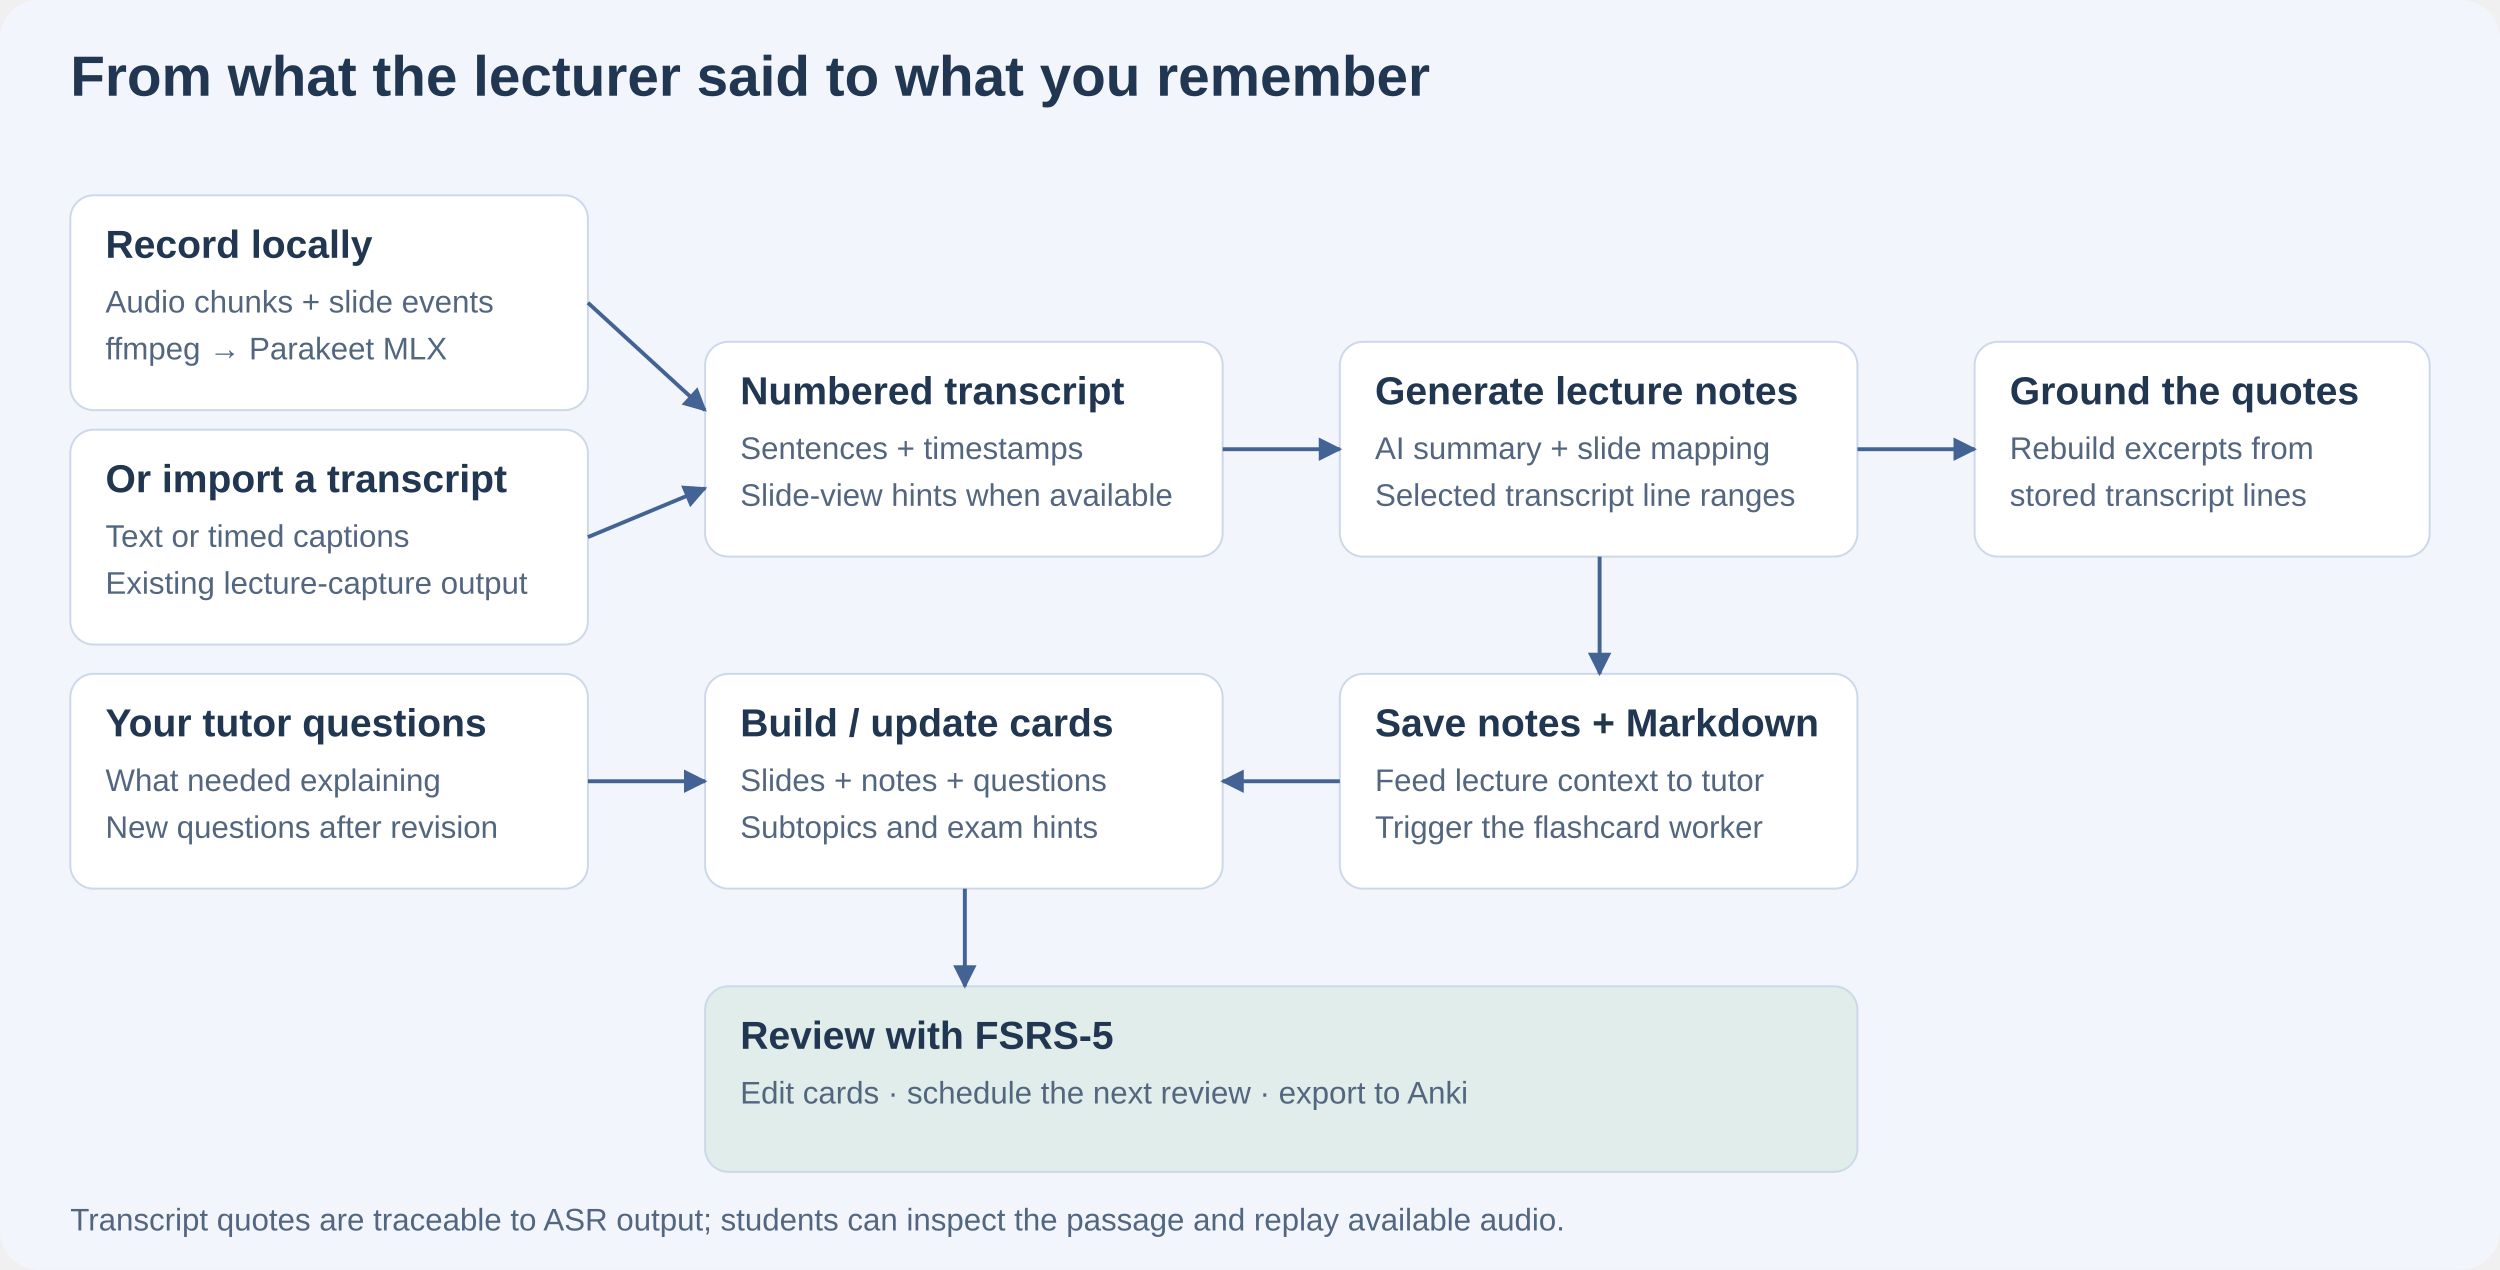
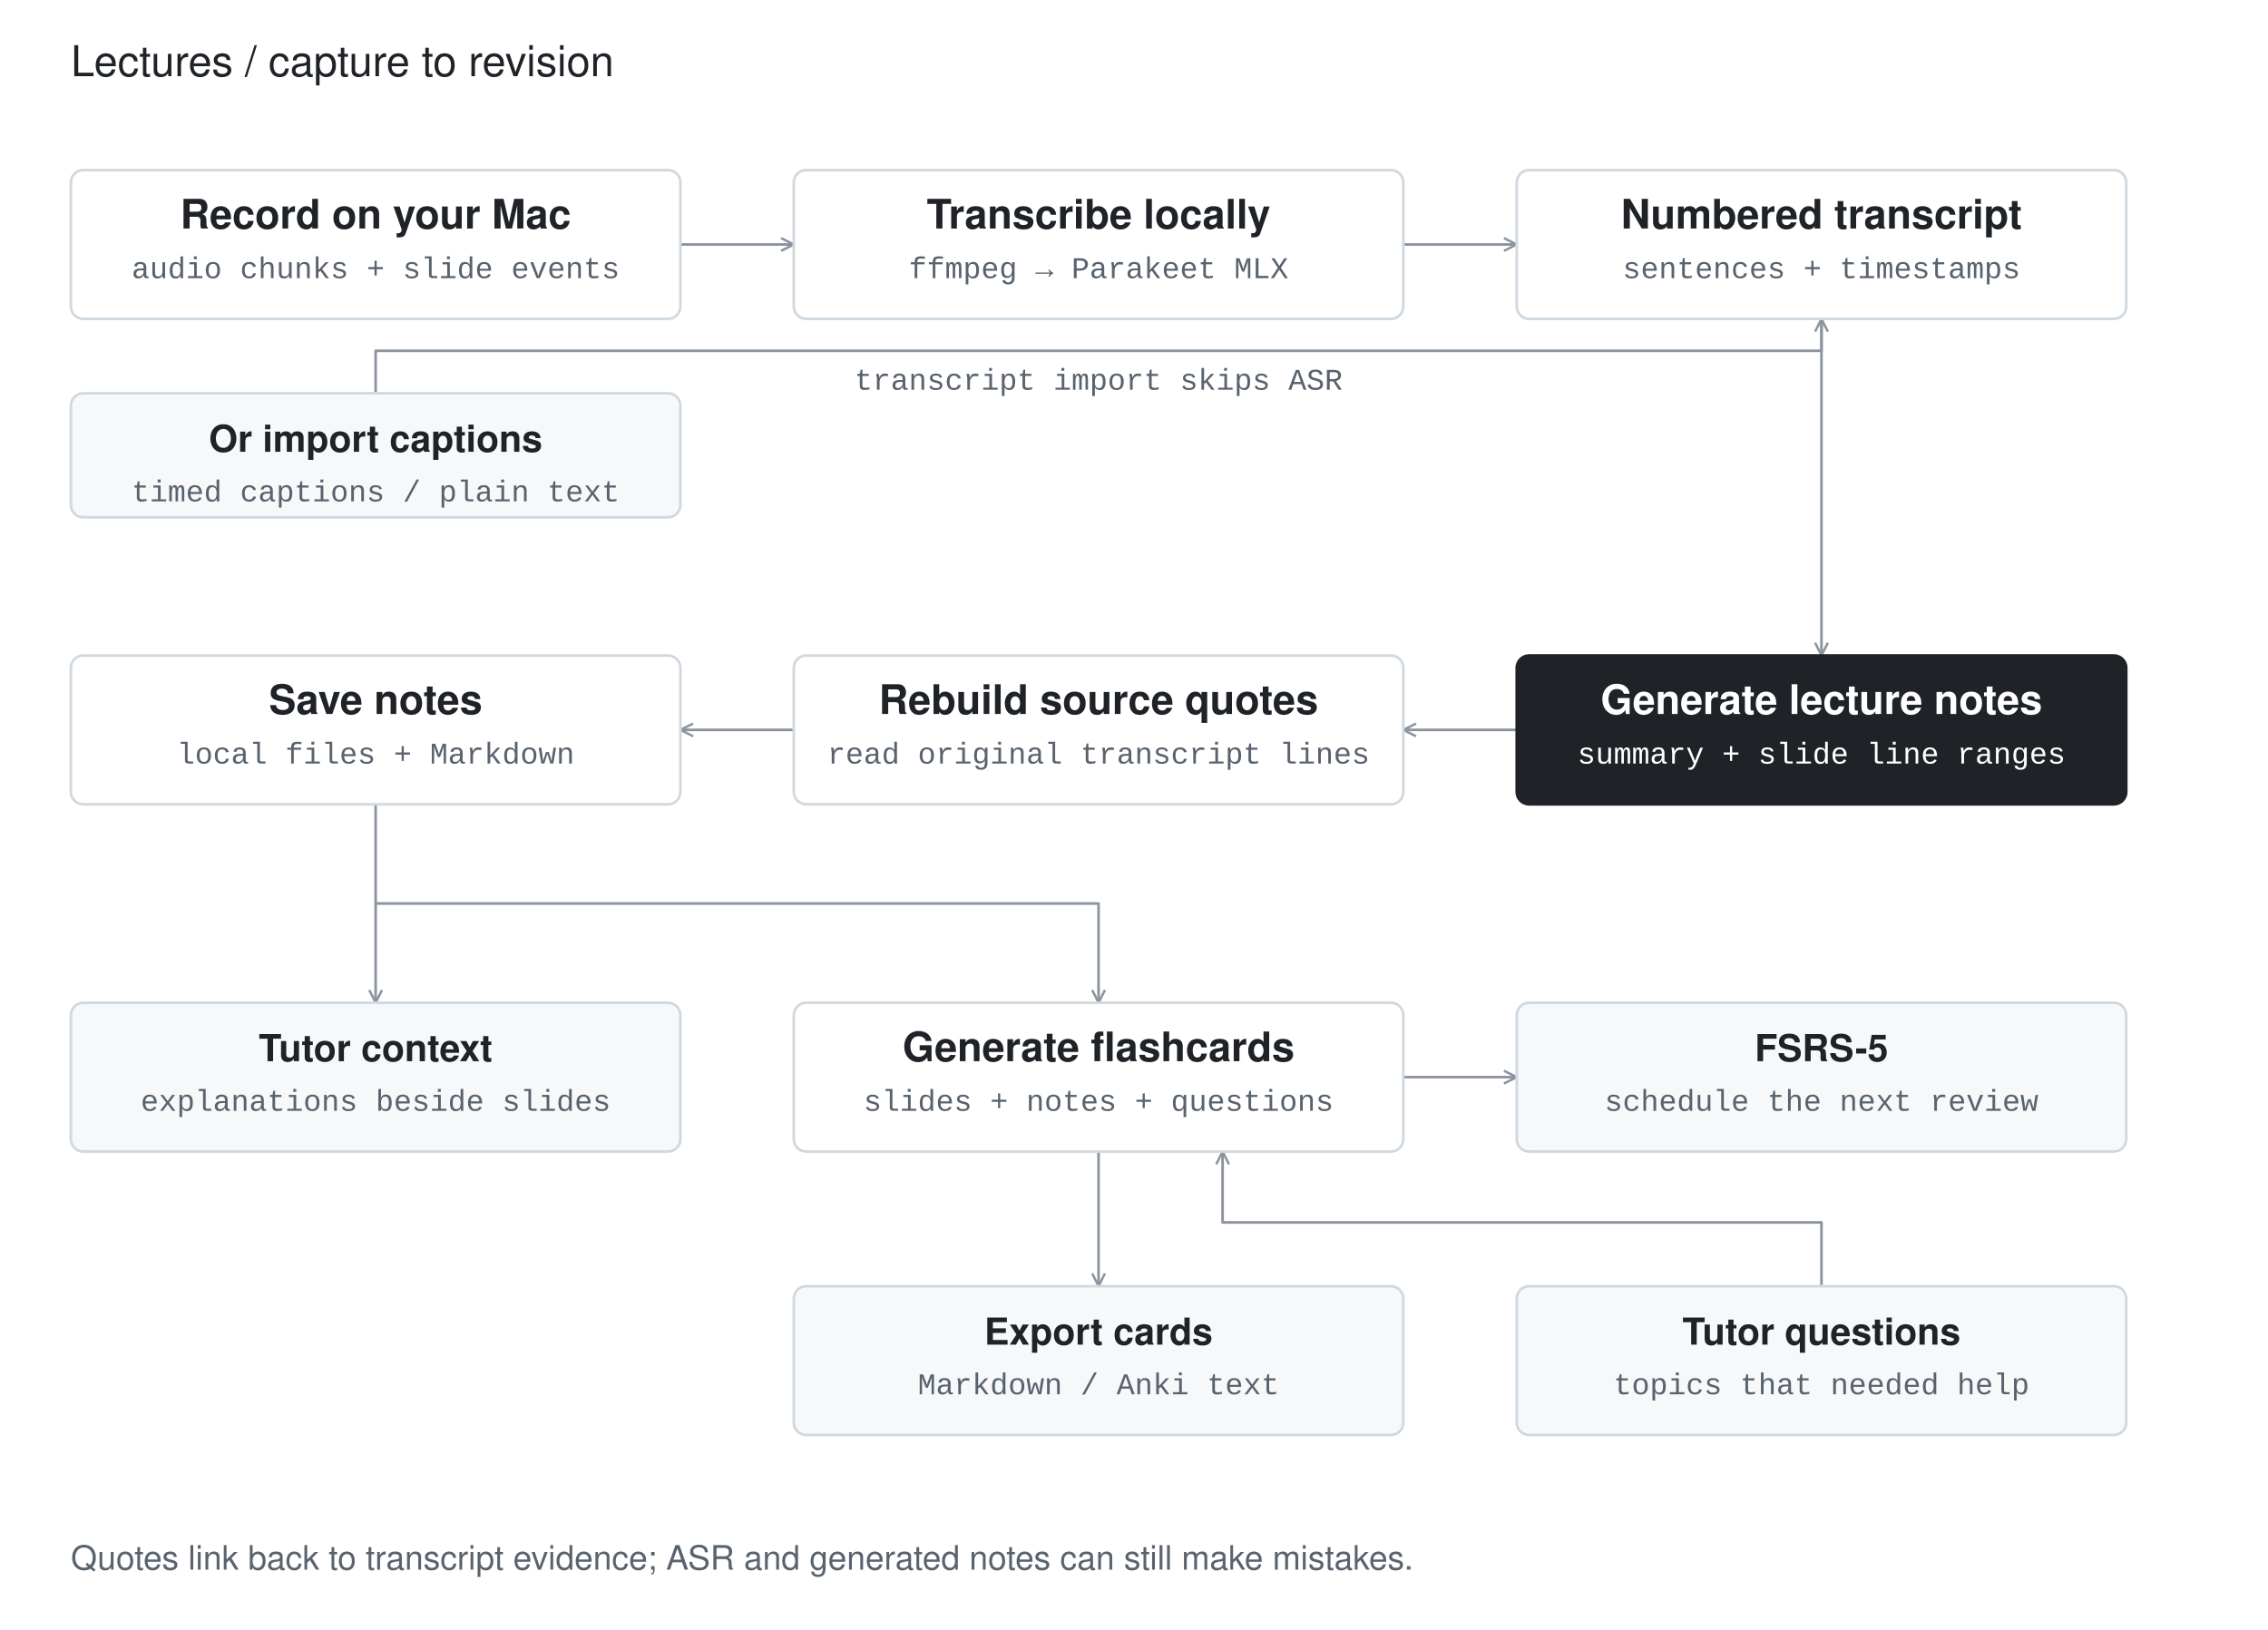
- <svg xmlns="http://www.w3.org/2000/svg" width="1280" height="650" viewBox="0 0 1280 650" role="img" aria-labelledby="title desc">
+ <svg xmlns="http://www.w3.org/2000/svg" width="1280" height="920" viewBox="0 0 1280 920" role="img" aria-labelledby="title desc">
+   <rect width="1280" height="920" fill="#ffffff" />
  <defs>
-     <marker id="a" viewBox="0 0 10 10" refX="9" refY="5" markerWidth="6" markerHeight="6" orient="auto">
-       <path d="M0 0 L10 5 L0 10z" fill="#426393" />
+     <marker id="arrow" viewBox="0 0 10 10" refX="9" refY="5" markerWidth="6" markerHeight="6" orient="auto-start-reverse">
+       <path d="M1 1 L9 5 L1 9" fill="none" stroke="#8c959f" stroke-width="1.5" />
    </marker>
  </defs>
-   <rect width="1280" height="650" rx="20" fill="#f2f5fb" />
-   <g font-family="Arial, Helvetica, sans-serif">
-     <text x="36" y="49" font-size="29" font-weight="700" fill="#213650" text-anchor="start">From what the lecturer said to what you remember</text>
-     <rect x="36" y="100" width="265" height="110" rx="12" fill="#fff" stroke="#ccd8e9" />
-     <text x="54" y="132" font-size="20" font-weight="700" fill="#213650" text-anchor="start">Record locally</text>
-     <text x="54" y="160" font-size="16" font-weight="400" fill="#536680" text-anchor="start">Audio chunks + slide events</text>
-     <text x="54" y="184" font-size="16" font-weight="400" fill="#536680" text-anchor="start">ffmpeg → Parakeet MLX</text>
-     <rect x="36" y="220" width="265" height="110" rx="12" fill="#fff" stroke="#ccd8e9" />
-     <text x="54" y="252" font-size="20" font-weight="700" fill="#213650" text-anchor="start">Or import a transcript</text>
-     <text x="54" y="280" font-size="16" font-weight="400" fill="#536680" text-anchor="start">Text or timed captions</text>
-     <text x="54" y="304" font-size="16" font-weight="400" fill="#536680" text-anchor="start">Existing lecture-capture output</text>
-     <rect x="361" y="175" width="265" height="110" rx="12" fill="#fff" stroke="#ccd8e9" />
-     <text x="379" y="207" font-size="20" font-weight="700" fill="#213650" text-anchor="start">Numbered transcript</text>
-     <text x="379" y="235" font-size="16" font-weight="400" fill="#536680" text-anchor="start">Sentences + timestamps</text>
-     <text x="379" y="259" font-size="16" font-weight="400" fill="#536680" text-anchor="start">Slide-view hints when available</text>
-     <path d="M301 155 L361 210" stroke="#426393" stroke-width="2" fill="none" marker-end="url(#a)" />
-     <path d="M301 275 L361 250" stroke="#426393" stroke-width="2" fill="none" marker-end="url(#a)" />
-     <rect x="686" y="175" width="265" height="110" rx="12" fill="#fff" stroke="#ccd8e9" />
-     <text x="704" y="207" font-size="20" font-weight="700" fill="#213650" text-anchor="start">Generate lecture notes</text>
-     <text x="704" y="235" font-size="16" font-weight="400" fill="#536680" text-anchor="start">AI summary + slide mapping</text>
-     <text x="704" y="259" font-size="16" font-weight="400" fill="#536680" text-anchor="start">Selected transcript line ranges</text>
-     <path d="M626 230 L686 230" stroke="#426393" stroke-width="2" fill="none" marker-end="url(#a)" />
-     <rect x="1011" y="175" width="233" height="110" rx="12" fill="#fff" stroke="#ccd8e9" />
-     <text x="1029" y="207" font-size="20" font-weight="700" fill="#213650" text-anchor="start">Ground the quotes</text>
-     <text x="1029" y="235" font-size="16" font-weight="400" fill="#536680" text-anchor="start">Rebuild excerpts from</text>
-     <text x="1029" y="259" font-size="16" font-weight="400" fill="#536680" text-anchor="start">stored transcript lines</text>
-     <path d="M951 230 L1011 230" stroke="#426393" stroke-width="2" fill="none" marker-end="url(#a)" />
-     <rect x="686" y="345" width="265" height="110" rx="12" fill="#fff" stroke="#ccd8e9" />
-     <text x="704" y="377" font-size="20" font-weight="700" fill="#213650" text-anchor="start">Save notes + Markdown</text>
-     <text x="704" y="405" font-size="16" font-weight="400" fill="#536680" text-anchor="start">Feed lecture context to tutor</text>
-     <text x="704" y="429" font-size="16" font-weight="400" fill="#536680" text-anchor="start">Trigger the flashcard worker</text>
-     <path d="M819 285 L819 345" stroke="#426393" stroke-width="2" fill="none" marker-end="url(#a)" />
-     <rect x="36" y="345" width="265" height="110" rx="12" fill="#fff" stroke="#ccd8e9" />
-     <text x="54" y="377" font-size="20" font-weight="700" fill="#213650" text-anchor="start">Your tutor questions</text>
-     <text x="54" y="405" font-size="16" font-weight="400" fill="#536680" text-anchor="start">What needed explaining</text>
-     <text x="54" y="429" font-size="16" font-weight="400" fill="#536680" text-anchor="start">New questions after revision</text>
-     <rect x="361" y="345" width="265" height="110" rx="12" fill="#fff" stroke="#ccd8e9" />
-     <text x="379" y="377" font-size="20" font-weight="700" fill="#213650" text-anchor="start">Build / update cards</text>
-     <text x="379" y="405" font-size="16" font-weight="400" fill="#536680" text-anchor="start">Slides + notes + questions</text>
-     <text x="379" y="429" font-size="16" font-weight="400" fill="#536680" text-anchor="start">Subtopics and exam hints</text>
-     <path d="M301 400 L361 400" stroke="#426393" stroke-width="2" fill="none" marker-end="url(#a)" />
-     <path d="M686 400 L626 400" stroke="#426393" stroke-width="2" fill="none" marker-end="url(#a)" />
-     <rect x="361" y="505" width="590" height="95" rx="12" fill="#e0edea" stroke="#ccd8e9" />
-     <text x="379" y="537" font-size="20" font-weight="700" fill="#213650" text-anchor="start">Review with FSRS-5</text>
-     <text x="379" y="565" font-size="16" font-weight="400" fill="#536680" text-anchor="start">Edit cards · schedule the next review · export to Anki</text>
-     <path d="M494 455 L494 505" stroke="#426393" stroke-width="2" fill="none" marker-end="url(#a)" />
-     <text x="36" y="630" font-size="16" font-weight="400" fill="#536680" text-anchor="start">Transcript quotes are traceable to ASR output; students can inspect the passage and replay available audio.</text>
+   <g font-family="Helvetica Neue, Helvetica, Arial, sans-serif">
+     <text x="40" y="43" font-size="24" font-weight="500" fill="#1f2328" text-anchor="start">Lectures / capture to revision</text>
+     <path d="M384 138 H448" fill="none" stroke="#8c959f" stroke-width="1.5" stroke-linejoin="round" marker-end="url(#arrow)" />
+     <path d="M792 138 H856" fill="none" stroke="#8c959f" stroke-width="1.5" stroke-linejoin="round" marker-end="url(#arrow)" />
+     <path d="M212 222 V198 H1028 V180" fill="none" stroke="#8c959f" stroke-width="1.5" stroke-linejoin="round" marker-end="url(#arrow)" />
+     <text x="620" y="220" font-size="17" font-weight="400" fill="#59636e" text-anchor="middle" font-family="SFMono-Regular, Consolas, Liberation Mono, monospace">transcript import skips ASR</text>
+     <path d="M1028 180 V370" fill="none" stroke="#8c959f" stroke-width="1.5" stroke-linejoin="round" marker-end="url(#arrow)" />
+     <path d="M856 412 H792" fill="none" stroke="#8c959f" stroke-width="1.5" stroke-linejoin="round" marker-end="url(#arrow)" />
+     <path d="M448 412 H384" fill="none" stroke="#8c959f" stroke-width="1.5" stroke-linejoin="round" marker-end="url(#arrow)" />
+     <path d="M212 454 V510 H620 V566" fill="none" stroke="#8c959f" stroke-width="1.5" stroke-linejoin="round" marker-end="url(#arrow)" />
+     <path d="M212 510 V566" fill="none" stroke="#8c959f" stroke-width="1.5" stroke-linejoin="round" marker-end="url(#arrow)" />
+     <path d="M792 608 H856" fill="none" stroke="#8c959f" stroke-width="1.5" stroke-linejoin="round" marker-end="url(#arrow)" />
+     <path d="M620 650 V726" fill="none" stroke="#8c959f" stroke-width="1.5" stroke-linejoin="round" marker-end="url(#arrow)" />
+     <path d="M1028 726 V690 H690 V650" fill="none" stroke="#8c959f" stroke-width="1.5" stroke-linejoin="round" marker-end="url(#arrow)" />
+     <rect x="40" y="96" width="344" height="84" rx="7" fill="#ffffff" stroke="#d1d9e0" stroke-width="1.5" />
+     <text x="212.0" y="129" font-size="23" font-weight="600" fill="#1f2328" text-anchor="middle">Record on your Mac</text>
+     <text x="212.0" y="157" font-size="17" font-weight="400" fill="#59636e" text-anchor="middle" font-family="SFMono-Regular, Consolas, Liberation Mono, monospace">audio chunks + slide events</text>
+     <rect x="448" y="96" width="344" height="84" rx="7" fill="#ffffff" stroke="#d1d9e0" stroke-width="1.5" />
+     <text x="620.0" y="129" font-size="23" font-weight="600" fill="#1f2328" text-anchor="middle">Transcribe locally</text>
+     <text x="620.0" y="157" font-size="17" font-weight="400" fill="#59636e" text-anchor="middle" font-family="SFMono-Regular, Consolas, Liberation Mono, monospace">ffmpeg → Parakeet MLX</text>
+     <rect x="856" y="96" width="344" height="84" rx="7" fill="#ffffff" stroke="#d1d9e0" stroke-width="1.5" />
+     <text x="1028.0" y="129" font-size="23" font-weight="600" fill="#1f2328" text-anchor="middle">Numbered transcript</text>
+     <text x="1028.0" y="157" font-size="17" font-weight="400" fill="#59636e" text-anchor="middle" font-family="SFMono-Regular, Consolas, Liberation Mono, monospace">sentences + timestamps</text>
+     <rect x="40" y="222" width="344" height="70" rx="7" fill="#f6f8fa" stroke="#d1d9e0" stroke-width="1.5" />
+     <text x="212.0" y="255" font-size="21" font-weight="600" fill="#1f2328" text-anchor="middle">Or import captions</text>
+     <text x="212.0" y="283" font-size="17" font-weight="400" fill="#59636e" text-anchor="middle" font-family="SFMono-Regular, Consolas, Liberation Mono, monospace">timed captions / plain text</text>
+     <rect x="856" y="370" width="344" height="84" rx="7" fill="#1f2328" stroke="#1f2328" stroke-width="1.5" />
+     <text x="1028.0" y="403" font-size="23" font-weight="600" fill="#ffffff" text-anchor="middle">Generate lecture notes</text>
+     <text x="1028.0" y="431" font-size="17" font-weight="400" fill="#ffffff" text-anchor="middle" font-family="SFMono-Regular, Consolas, Liberation Mono, monospace">summary + slide line ranges</text>
+     <rect x="448" y="370" width="344" height="84" rx="7" fill="#ffffff" stroke="#d1d9e0" stroke-width="1.5" />
+     <text x="620.0" y="403" font-size="23" font-weight="600" fill="#1f2328" text-anchor="middle">Rebuild source quotes</text>
+     <text x="620.0" y="431" font-size="17" font-weight="400" fill="#59636e" text-anchor="middle" font-family="SFMono-Regular, Consolas, Liberation Mono, monospace">read original transcript lines</text>
+     <rect x="40" y="370" width="344" height="84" rx="7" fill="#ffffff" stroke="#d1d9e0" stroke-width="1.5" />
+     <text x="212.0" y="403" font-size="23" font-weight="600" fill="#1f2328" text-anchor="middle">Save notes</text>
+     <text x="212.0" y="431" font-size="17" font-weight="400" fill="#59636e" text-anchor="middle" font-family="SFMono-Regular, Consolas, Liberation Mono, monospace">local files + Markdown</text>
+     <rect x="40" y="566" width="344" height="84" rx="7" fill="#f6f8fa" stroke="#d1d9e0" stroke-width="1.5" />
+     <text x="212.0" y="599" font-size="21" font-weight="600" fill="#1f2328" text-anchor="middle">Tutor context</text>
+     <text x="212.0" y="627" font-size="17" font-weight="400" fill="#59636e" text-anchor="middle" font-family="SFMono-Regular, Consolas, Liberation Mono, monospace">explanations beside slides</text>
+     <rect x="448" y="566" width="344" height="84" rx="7" fill="#ffffff" stroke="#d1d9e0" stroke-width="1.5" />
+     <text x="620.0" y="599" font-size="23" font-weight="600" fill="#1f2328" text-anchor="middle">Generate flashcards</text>
+     <text x="620.0" y="627" font-size="17" font-weight="400" fill="#59636e" text-anchor="middle" font-family="SFMono-Regular, Consolas, Liberation Mono, monospace">slides + notes + questions</text>
+     <rect x="856" y="566" width="344" height="84" rx="7" fill="#f6f8fa" stroke="#d1d9e0" stroke-width="1.5" />
+     <text x="1028.0" y="599" font-size="21" font-weight="600" fill="#1f2328" text-anchor="middle">FSRS-5</text>
+     <text x="1028.0" y="627" font-size="17" font-weight="400" fill="#59636e" text-anchor="middle" font-family="SFMono-Regular, Consolas, Liberation Mono, monospace">schedule the next review</text>
+     <rect x="448" y="726" width="344" height="84" rx="7" fill="#f6f8fa" stroke="#d1d9e0" stroke-width="1.5" />
+     <text x="620.0" y="759" font-size="21" font-weight="600" fill="#1f2328" text-anchor="middle">Export cards</text>
+     <text x="620.0" y="787" font-size="17" font-weight="400" fill="#59636e" text-anchor="middle" font-family="SFMono-Regular, Consolas, Liberation Mono, monospace">Markdown / Anki text</text>
+     <rect x="856" y="726" width="344" height="84" rx="7" fill="#f6f8fa" stroke="#d1d9e0" stroke-width="1.5" />
+     <text x="1028.0" y="759" font-size="21" font-weight="600" fill="#1f2328" text-anchor="middle">Tutor questions</text>
+     <text x="1028.0" y="787" font-size="17" font-weight="400" fill="#59636e" text-anchor="middle" font-family="SFMono-Regular, Consolas, Liberation Mono, monospace">topics that needed help</text>
+     <text x="40" y="886" font-size="19" font-weight="400" fill="#59636e" text-anchor="start">Quotes link back to transcript evidence; ASR and generated notes can still make mistakes.</text>
  </g>
</svg>
